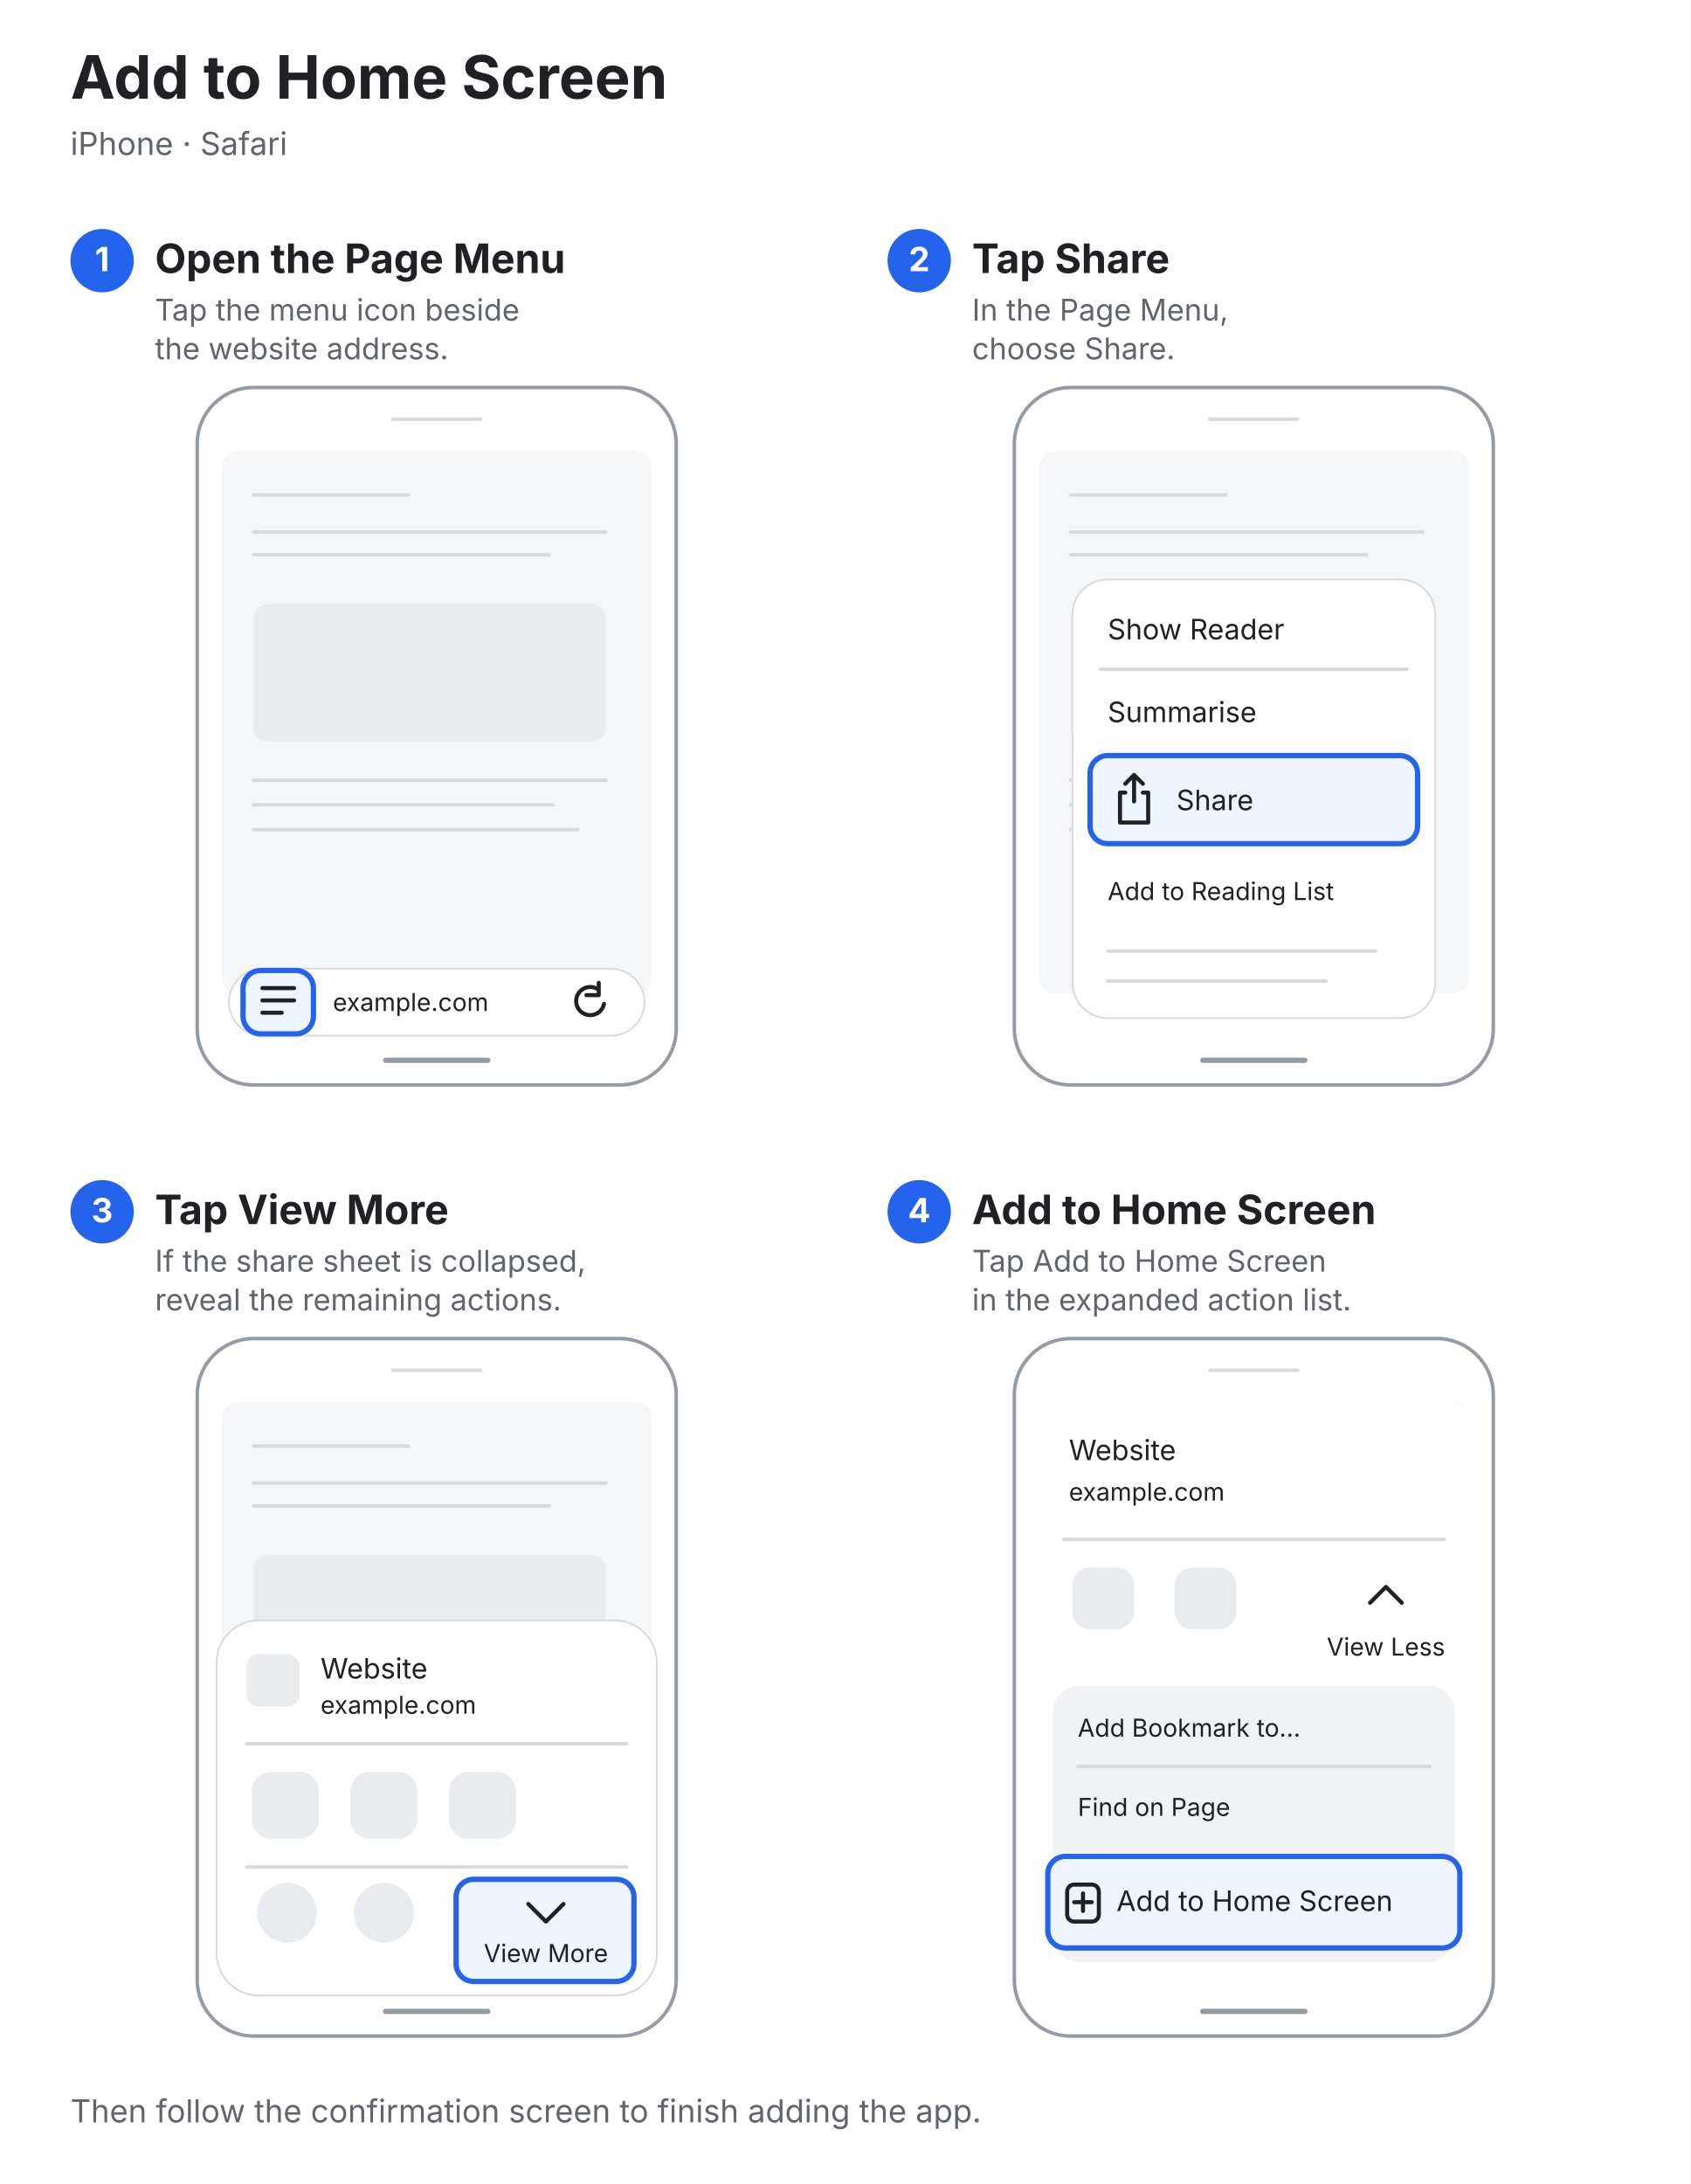
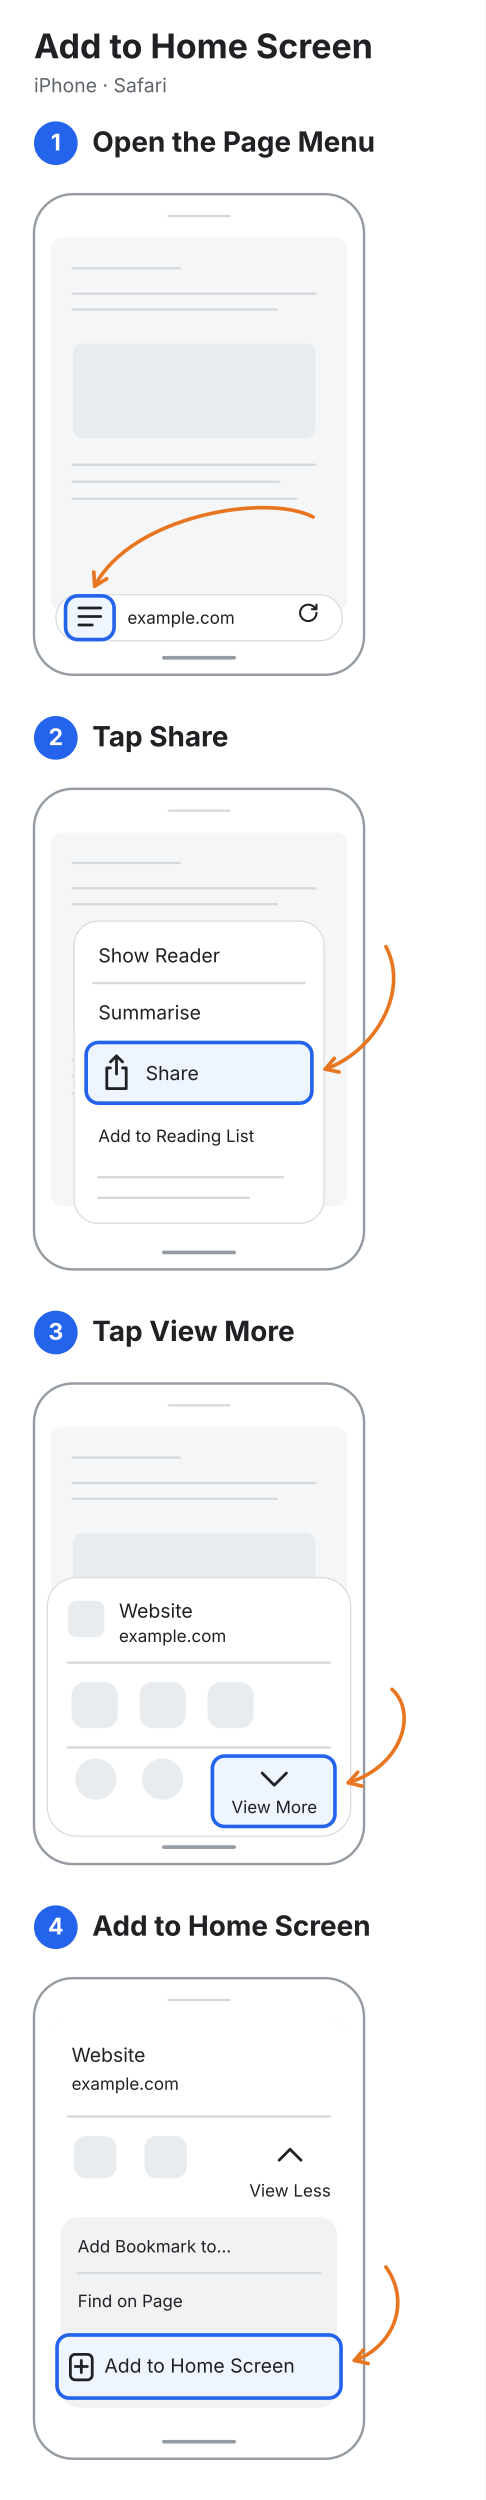
- <svg xmlns="http://www.w3.org/2000/svg" width="960" height="1240" viewBox="0 0 960 1240" role="img" aria-labelledby="title description">
+ <svg xmlns="http://www.w3.org/2000/svg" width="400" height="2060" viewBox="0 0 400 2060" role="img" aria-labelledby="title description">
  <style>
    text { font-family: -apple-system, BlinkMacSystemFont, 'Segoe UI', sans-serif; fill: #202124; }
-     .heading { font-size: 34px; font-weight: 650; }
-     .subtitle { font-size: 18px; fill: #60656c; }
+     .heading { font-size: 28px; font-weight: 650; }
+     .subtitle { font-size: 16px; fill: #60656c; }
    .step-title { font-size: 23px; font-weight: 650; }
    .instruction { font-size: 17px; fill: #60656c; }
    .label { font-size: 16px; }
    .small { font-size: 14px; }
    .icon { fill: none; stroke: #202124; stroke-width: 2.3; stroke-linecap: round; stroke-linejoin: round; }
    .line { fill: none; stroke: #d7dadd; stroke-width: 2; stroke-linecap: round; }
    .target { fill: #eef5ff; stroke: #2463eb; stroke-width: 3; }
  </style>
  <defs>
    <g id="phone">
      <rect x="72" y="90" width="272" height="396" rx="32" fill="#fff" stroke="#959ba2" stroke-width="2" />
      <path d="M183 108h50" class="line" />
      <rect x="86" y="126" width="244" height="308" rx="9" fill="#f5f6f7" />
      <path d="M104 151h88 M104 172h200 M104 185h168" class="line" />
      <rect x="104" y="213" width="200" height="78" rx="8" fill="#e9ecef" />
      <path d="M104 313h200 M104 327h170 M104 341h184" class="line" />
      <path d="M179 472h58" stroke="#959ba2" stroke-width="3" stroke-linecap="round" />
    </g>
    <g id="share-icon" class="icon">
      <path d="M10 17V2 M5 7l5-5 5 5 M5 12H2v17h16V12h-3" />
    </g>
+     <marker id="tap-arrow" markerWidth="16" markerHeight="16" refX="13" refY="8" orient="auto" markerUnits="userSpaceOnUse">
+       <path d="M3 2L13 8L3 14" fill="none" stroke="#e87520" stroke-width="3" stroke-linecap="round" stroke-linejoin="round" />
+     </marker>
  </defs>
-   <rect width="960" height="1240" fill="white" />
-   <text x="40" y="56" class="heading">Add to Home Screen</text>
-   <text x="40" y="88" class="subtitle">iPhone · Safari</text>
-   <g id="step-1" transform="translate(40 130)" role="group" aria-labelledby="step-1-title">
+   <rect width="400" height="2060" fill="white" />
+   <text x="28" y="48" class="heading">Add to Home Screen</text>
+   <text x="28" y="76" class="subtitle">iPhone · Safari</text>
+   <g id="step-1" transform="translate(28 100)" role="group" aria-labelledby="step-1-title">
    <circle cx="18" cy="18" r="18" fill="#2463eb" />
    <text x="18" y="24" text-anchor="middle" style="font-size:19px;font-weight:650;fill:white">1</text>
    <text id="step-1-title" x="48" y="25" class="step-title">Open the Page Menu</text>
-     <text x="48" y="52" class="instruction">Tap the menu icon beside</text>
-     <text x="48" y="74" class="instruction">the website address.</text>
-     <use href="#phone" />
-     <rect x="90" y="420" width="236" height="38" rx="19" fill="white" stroke="#d7dadd" />
-     <rect x="98" y="421" width="40" height="36" rx="10" class="target" />
-     <path d="M109 431h18 M109 438h18 M109 445h11" class="icon" />
-     <text x="149" y="444" class="small">example.com</text>
-     <path d="M300 432a8 8 0 1 0 3 8 M300 428v7h-7" class="icon" />
+     <g transform="translate(-72 -30)">
+       <use href="#phone" />
+       <rect x="90" y="420" width="236" height="38" rx="19" fill="white" stroke="#d7dadd" />
+       <rect x="98" y="421" width="40" height="36" rx="10" class="target" />
+       <path d="M109 431h18 M109 438h18 M109 445h11" class="icon" />
+       <text x="149" y="444" class="small">example.com</text>
+       <g transform="translate(289 426) scale(.75)" class="icon">
+         <path d="M21 12a9 9 0 1 1-9-9c2.52 0 4.93 1 6.74 2.74L21 8 M21 3v5h-5" />
+       </g>
+     </g>
+     <path d="M230 326C192 306 80 325 50 383" fill="none" stroke="#e87520" stroke-width="3" stroke-linecap="round" marker-end="url(#tap-arrow)" />
  </g>
-   <g id="step-2" transform="translate(504 130)" role="group" aria-labelledby="step-2-title">
+   <g id="step-2" transform="translate(28 590)" role="group" aria-labelledby="step-2-title">
    <circle cx="18" cy="18" r="18" fill="#2463eb" />
    <text x="18" y="24" text-anchor="middle" style="font-size:19px;font-weight:650;fill:white">2</text>
    <text id="step-2-title" x="48" y="25" class="step-title">Tap Share</text>
-     <text x="48" y="52" class="instruction">In the Page Menu,</text>
-     <text x="48" y="74" class="instruction">choose Share.</text>
-     <use href="#phone" />
-     <rect x="105" y="199" width="206" height="249" rx="20" fill="white" stroke="#d7dadd" />
-     <text x="125" y="233" class="label">Show Reader</text>
-     <path d="M121 250h174" class="line" />
-     <text x="125" y="280" class="label">Summarise</text>
-     <rect x="115" y="299" width="186" height="50" rx="10" class="target" />
-     <use href="#share-icon" x="130" y="308" />
-     <text x="164" y="330" class="label">Share</text>
-     <text x="125" y="381" class="small">Add to Reading List</text>
-     <path d="M125 410h152 M125 427h124" class="line" />
+     <g transform="translate(-72 -30)">
+       <use href="#phone" />
+       <rect x="105" y="199" width="206" height="249" rx="20" fill="white" stroke="#d7dadd" />
+       <text x="125" y="233" class="label">Show Reader</text>
+       <path d="M121 250h174" class="line" />
+       <text x="125" y="280" class="label">Summarise</text>
+       <rect x="115" y="299" width="186" height="50" rx="10" class="target" />
+       <use href="#share-icon" x="130" y="308" />
+       <text x="164" y="330" class="label">Share</text>
+       <text x="125" y="381" class="small">Add to Reading List</text>
+       <path d="M125 410h152 M125 427h124" class="line" />
+     </g>
+     <path d="M290 190C310 228 280 277 240 291" fill="none" stroke="#e87520" stroke-width="3" stroke-linecap="round" marker-end="url(#tap-arrow)" />
  </g>
-   <g id="step-3" transform="translate(40 670)" role="group" aria-labelledby="step-3-title">
+   <g id="step-3" transform="translate(28 1080)" role="group" aria-labelledby="step-3-title">
    <circle cx="18" cy="18" r="18" fill="#2463eb" />
    <text x="18" y="24" text-anchor="middle" style="font-size:19px;font-weight:650;fill:white">3</text>
    <text id="step-3-title" x="48" y="25" class="step-title">Tap View More</text>
-     <text x="48" y="52" class="instruction">If the share sheet is collapsed,</text>
-     <text x="48" y="74" class="instruction">reveal the remaining actions.</text>
-     <use href="#phone" />
-     <rect x="83" y="250" width="250" height="213" rx="24" fill="white" stroke="#d7dadd" />
-     <rect x="100" y="269" width="30" height="30" rx="7" fill="#e9ecef" />
-     <text x="142" y="283" class="label">Website</text>
-     <text x="142" y="303" class="small" fill="#60656c">example.com</text>
-     <path d="M100 320h216" class="line" />
-     <rect x="103" y="336" width="38" height="38" rx="11" fill="#e9ecef" />
-     <rect x="159" y="336" width="38" height="38" rx="11" fill="#e9ecef" />
-     <rect x="215" y="336" width="38" height="38" rx="11" fill="#e9ecef" />
-     <path d="M100 390h216" class="line" />
-     <circle cx="123" cy="416" r="17" fill="#e9ecef" />
-     <circle cx="178" cy="416" r="17" fill="#e9ecef" />
-     <rect x="219" y="397" width="101" height="58" rx="10" class="target" />
-     <path d="m260 411 10 10 10-10" class="icon" />
-     <text x="270" y="444" text-anchor="middle" class="small">View More</text>
+     <g transform="translate(-72 -30)">
+       <use href="#phone" />
+       <rect x="83" y="250" width="250" height="213" rx="24" fill="white" stroke="#d7dadd" />
+       <rect x="100" y="269" width="30" height="30" rx="7" fill="#e9ecef" />
+       <text x="142" y="283" class="label">Website</text>
+       <text x="142" y="303" class="small" fill="#60656c">example.com</text>
+       <path d="M100 320h216" class="line" />
+       <rect x="103" y="336" width="38" height="38" rx="11" fill="#e9ecef" />
+       <rect x="159" y="336" width="38" height="38" rx="11" fill="#e9ecef" />
+       <rect x="215" y="336" width="38" height="38" rx="11" fill="#e9ecef" />
+       <path d="M100 390h216" class="line" />
+       <circle cx="123" cy="416" r="17" fill="#e9ecef" />
+       <circle cx="178" cy="416" r="17" fill="#e9ecef" />
+       <rect x="219" y="397" width="101" height="58" rx="10" class="target" />
+       <path d="m260 411 10 10 10-10" class="icon" />
+       <text x="270" y="444" text-anchor="middle" class="small">View More</text>
+     </g>
+     <path d="M295 312C316 331 304 375 259 389" fill="none" stroke="#e87520" stroke-width="3" stroke-linecap="round" marker-end="url(#tap-arrow)" />
  </g>
-   <g id="step-4" transform="translate(504 670)" role="group" aria-labelledby="step-4-title">
+   <g id="step-4" transform="translate(28 1570)" role="group" aria-labelledby="step-4-title">
    <circle cx="18" cy="18" r="18" fill="#2463eb" />
    <text x="18" y="24" text-anchor="middle" style="font-size:19px;font-weight:650;fill:white">4</text>
    <text id="step-4-title" x="48" y="25" class="step-title">Add to Home Screen</text>
-     <text x="48" y="52" class="instruction">Tap Add to Home Screen</text>
-     <text x="48" y="74" class="instruction">in the expanded action list.</text>
-     <use href="#phone" />
-     <rect x="83" y="126" width="250" height="337" rx="15" fill="white" />
-     <text x="103" y="159" class="label">Website</text>
-     <text x="103" y="182" class="small">example.com</text>
-     <path d="M100 204h216" class="line" />
-     <rect x="105" y="220" width="35" height="35" rx="10" fill="#e9ecef" />
-     <rect x="163" y="220" width="35" height="35" rx="10" fill="#e9ecef" />
-     <path d="m274 240 9-9 9 9" class="icon" />
-     <text x="283" y="270" text-anchor="middle" class="small">View Less</text>
-     <rect x="94" y="287" width="228" height="157" rx="15" fill="#f1f2f3" />
-     <text x="108" y="316" class="small">Add Bookmark to…</text>
-     <path d="M108 333h200" class="line" />
-     <text x="108" y="361" class="small">Find on Page</text>
-     <rect x="91" y="384" width="234" height="52" rx="10" class="target" />
-     <rect x="102" y="400" width="18" height="21" rx="4" class="icon" />
-     <path d="M106 410h10 M111 405v10" class="icon" />
-     <text x="130" y="415" class="label">Add to Home Screen</text>
+     <g transform="translate(-72 -30)">
+       <use href="#phone" />
+       <rect x="83" y="126" width="250" height="337" rx="15" fill="white" />
+       <text x="103" y="159" class="label">Website</text>
+       <text x="103" y="182" class="small">example.com</text>
+       <path d="M100 204h216" class="line" />
+       <rect x="105" y="220" width="35" height="35" rx="10" fill="#e9ecef" />
+       <rect x="163" y="220" width="35" height="35" rx="10" fill="#e9ecef" />
+       <path d="m274 240 9-9 9 9" class="icon" />
+       <text x="283" y="270" text-anchor="middle" class="small">View Less</text>
+       <rect x="94" y="287" width="228" height="157" rx="15" fill="#f1f2f3" />
+       <text x="108" y="316" class="small">Add Bookmark to…</text>
+       <path d="M108 333h200" class="line" />
+       <text x="108" y="361" class="small">Find on Page</text>
+       <rect x="91" y="384" width="234" height="52" rx="10" class="target" />
+       <rect x="102" y="400" width="18" height="21" rx="4" class="icon" />
+       <path d="M106 410h10 M111 405v10" class="icon" />
+       <text x="130" y="415" class="label">Add to Home Screen</text>
+     </g>
+     <path d="M290 298C312 329 294 365 264 375" fill="none" stroke="#e87520" stroke-width="3" stroke-linecap="round" marker-end="url(#tap-arrow)" />
  </g>
-   <text x="40" y="1205" class="subtitle">Then follow the confirmation screen to finish adding the app.</text>
</svg>
